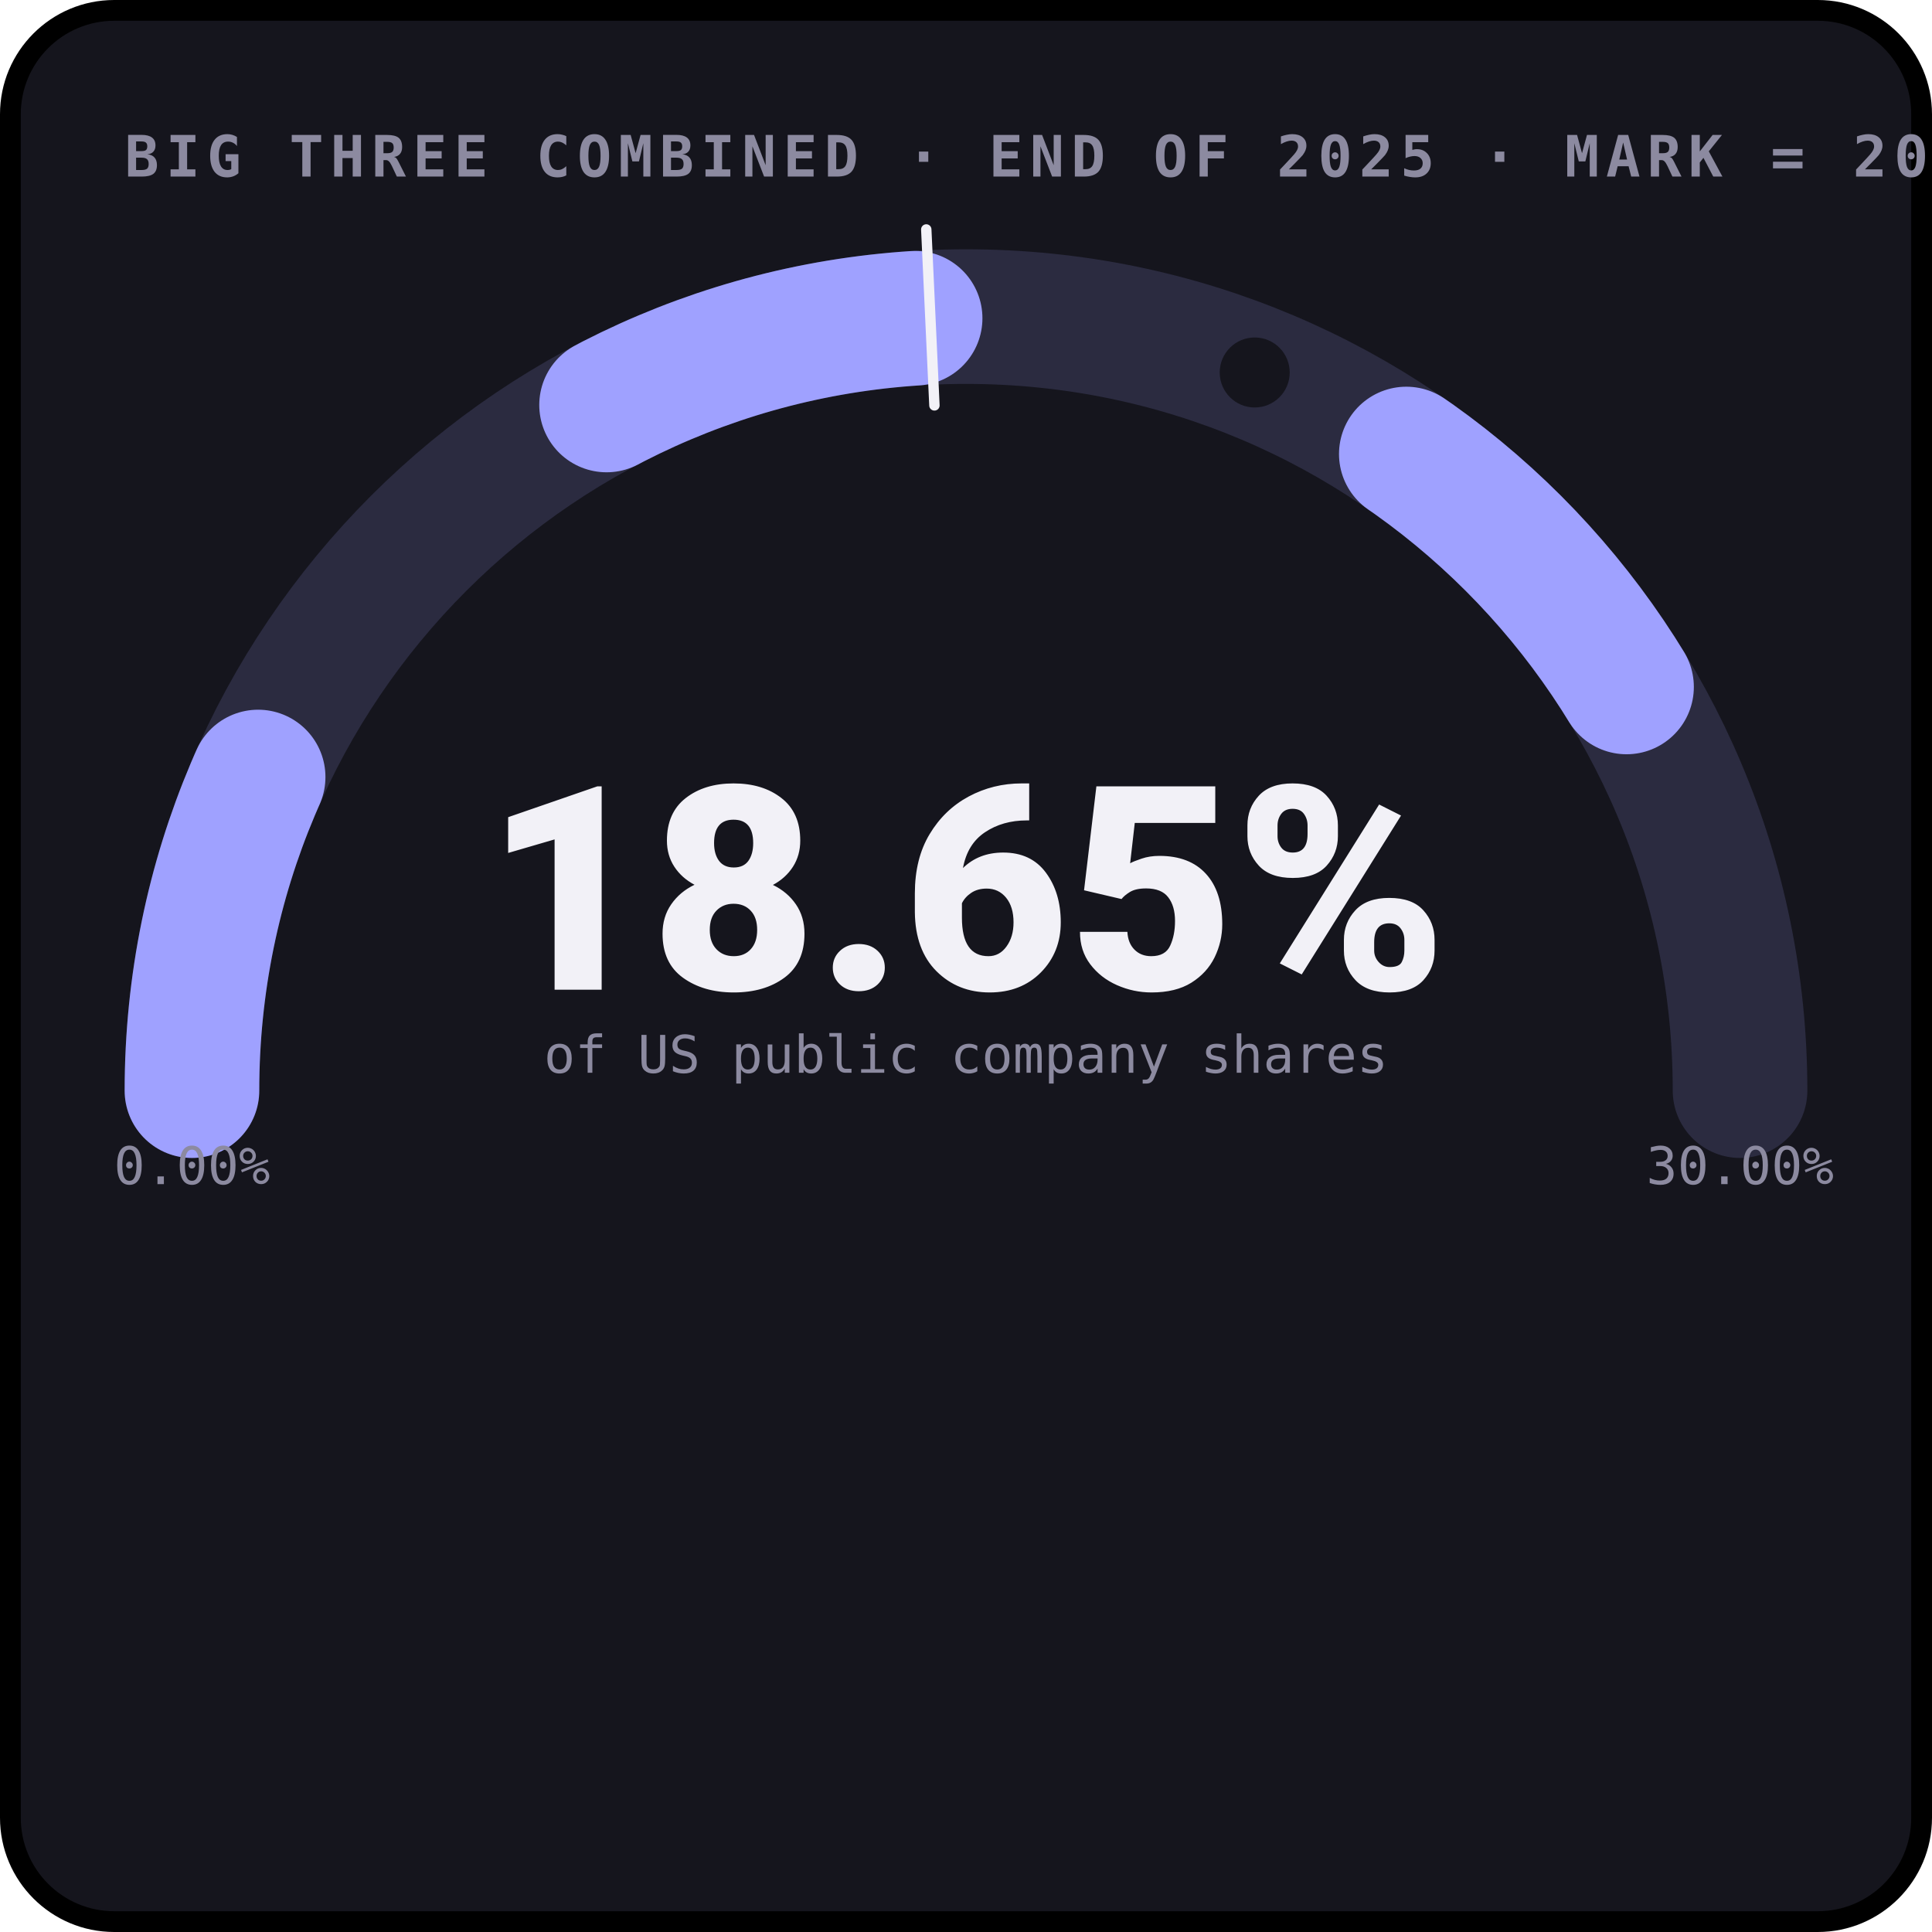
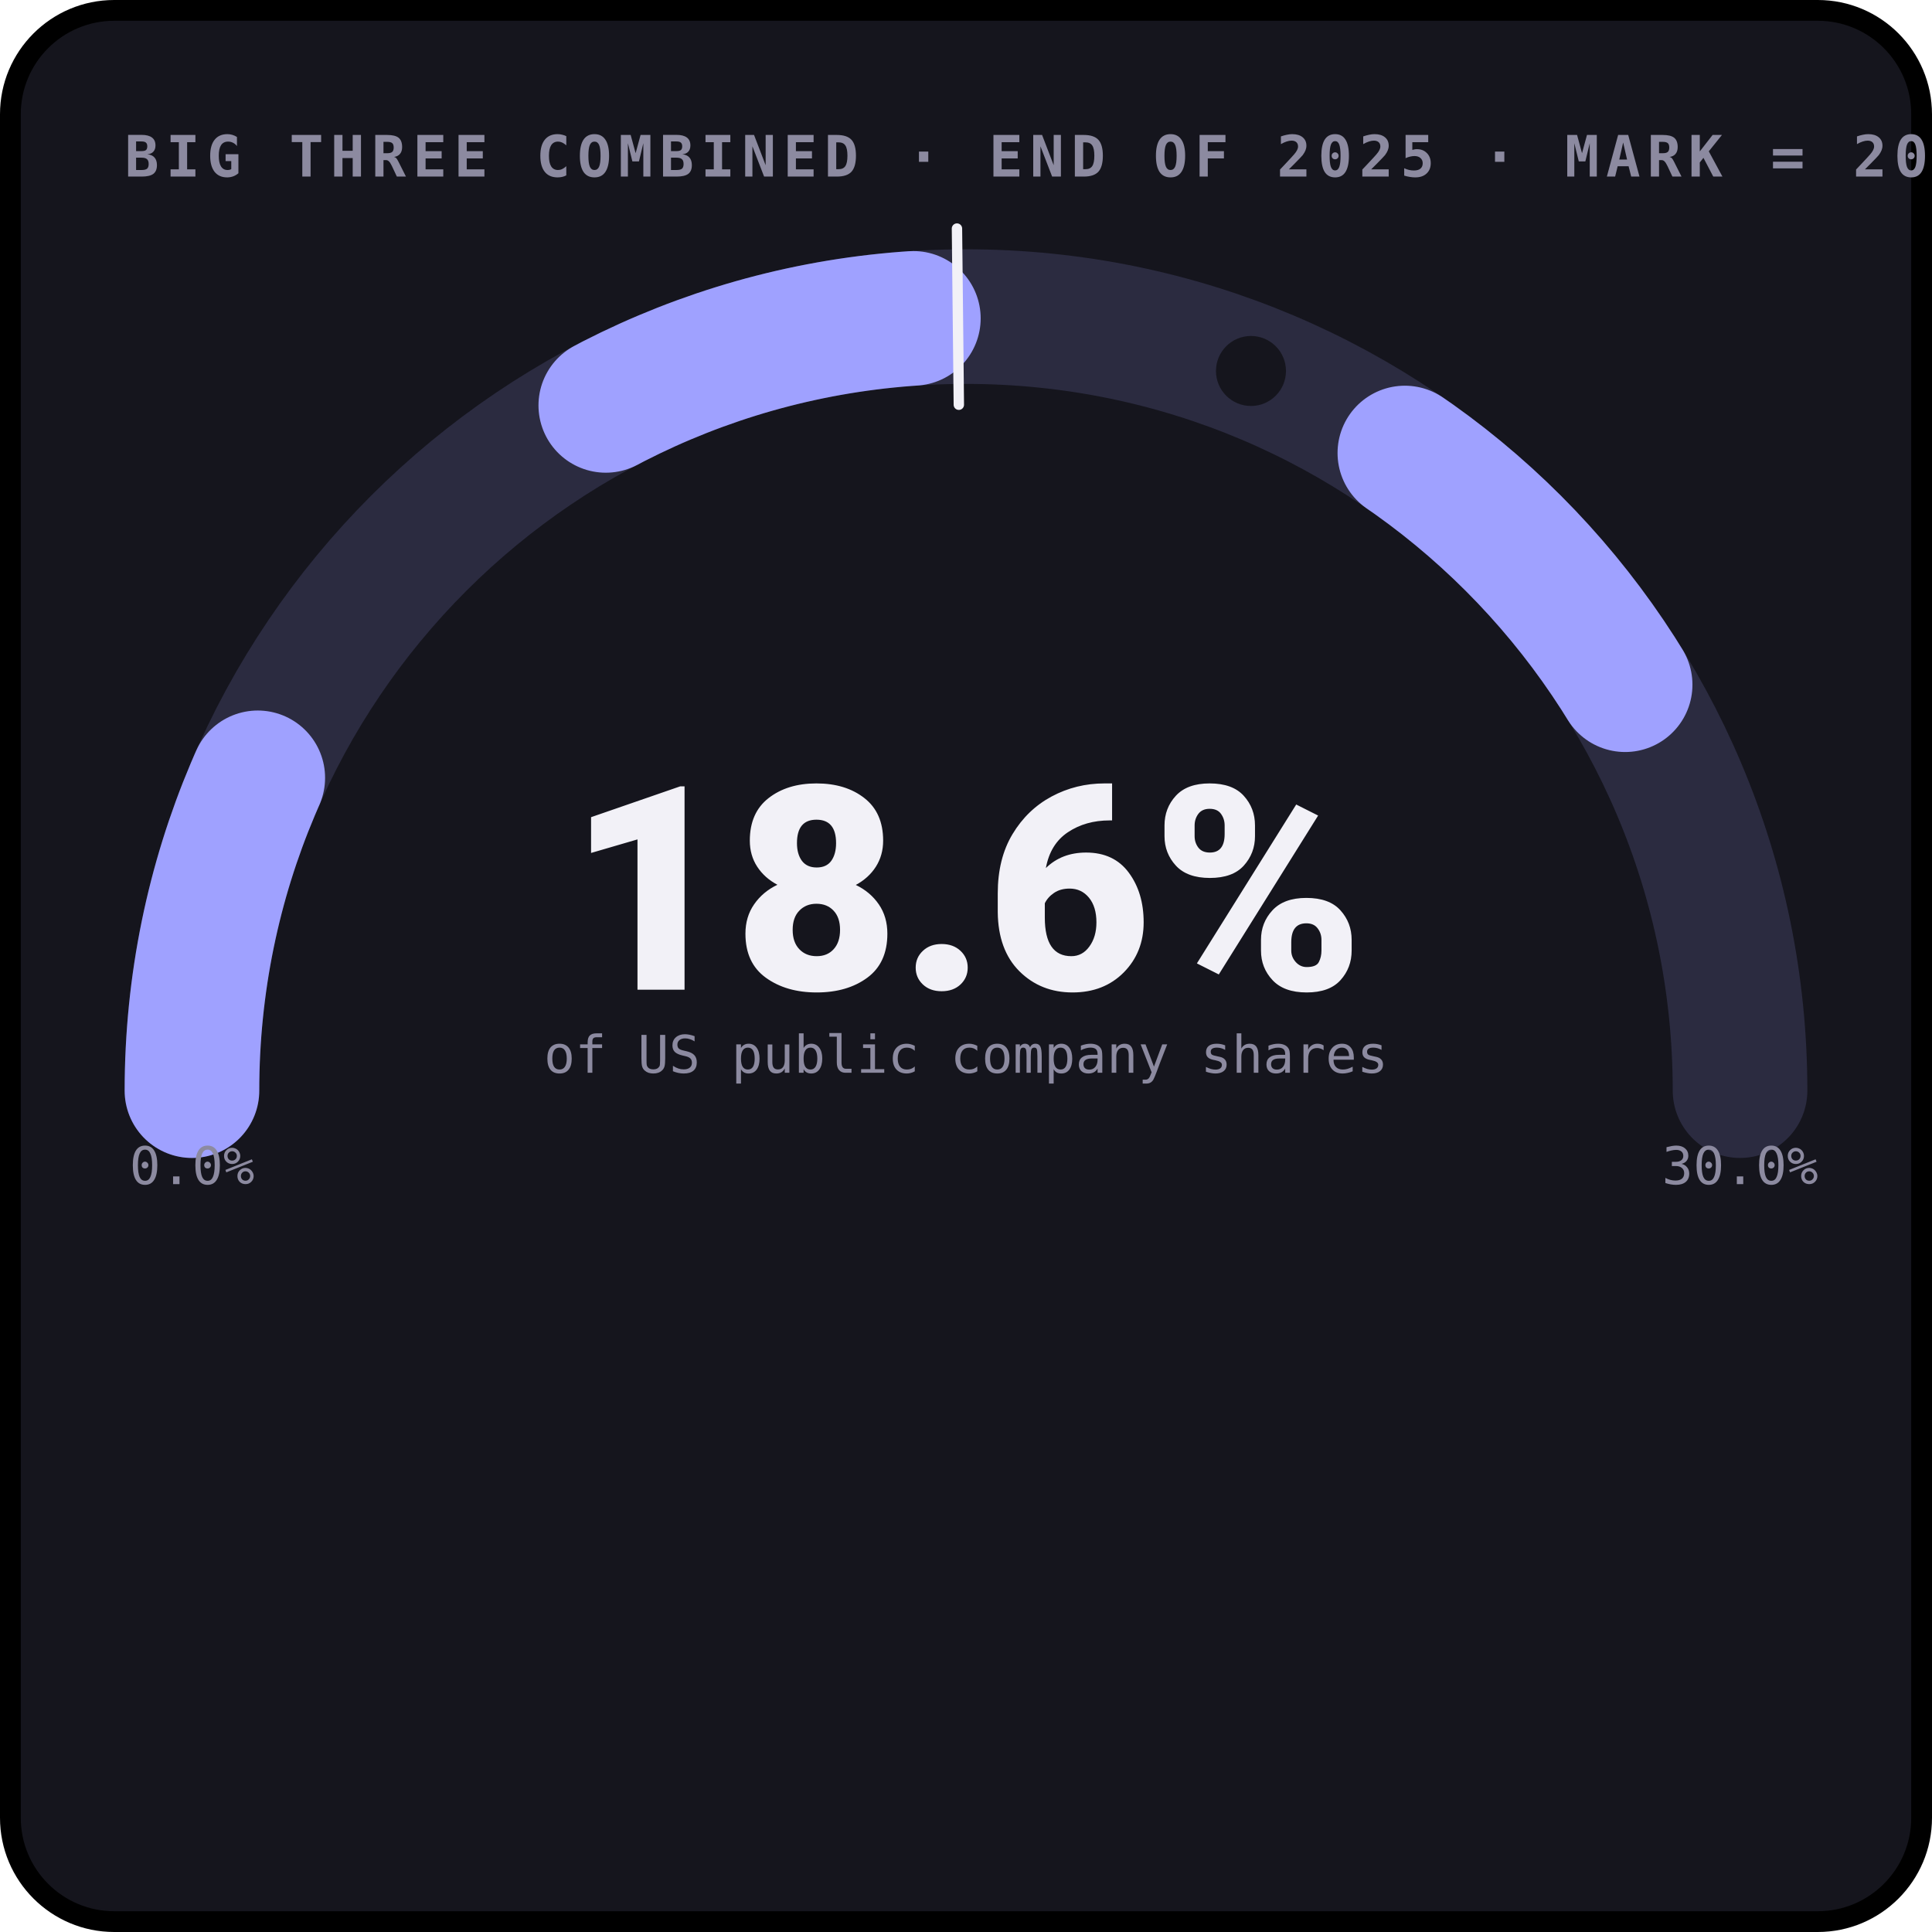
- <svg xmlns="http://www.w3.org/2000/svg" viewBox="0 0 372 372" width="372" height="372" role="img" aria-label="Big Three combined · end of 2025 · mark = 2015: 18.65% on a scale of 0.00% to 30.00%">
+ <svg xmlns="http://www.w3.org/2000/svg" viewBox="0 0 372 372" width="372" height="372" role="img" aria-label="Big Three combined · end of 2025 · mark = 2015: 18.6% on a scale of 0.0% to 30.0%">
  <rect width="372" height="372" rx="22" fill="#000000" />
  <rect x="4" y="4" width="364" height="364" rx="18" fill="#15151d" />
  <text x="24" y="34" fill="#8c8aa0" font-family="ui-monospace,SFMono-Regular,Menlo,Consolas,monospace" font-size="11" font-weight="600" letter-spacing="1.3">BIG THREE COMBINED · END OF 2025 · MARK = 2015</text>
  <path d="M36.96,210A149.04,149.04 0 0 1 335.04,210" fill="none" stroke="#9FA1FF" stroke-opacity=".16" stroke-width="25.92" stroke-linecap="round" />
-   <path d="M36.96,210A149.04,149.04 0 0 1 335.04,210" fill="none" stroke="#9FA1FF" stroke-width="25.92" stroke-linecap="round" pathLength="100" style="stroke-dasharray:62.17 100" />
-   <circle cx="241.59" cy="71.72" r="6.74" fill="#15151d" />
-   <line x1="178.35" y1="44.18" x2="179.92" y2="78.06" stroke="#f2f1f7" stroke-width="2" stroke-linecap="round" />
-   <text x="186" y="190.56" text-anchor="middle" fill="#f2f1f7" font-family="ui-sans-serif,system-ui,-apple-system,'Segoe UI',Roboto,Helvetica,Arial,sans-serif" font-size="55.08" font-weight="800">18.65%</text>
+   <path d="M36.96,210A149.04,149.04 0 0 1 335.04,210" fill="none" stroke="#9FA1FF" stroke-width="25.92" stroke-linecap="round" pathLength="100" style="stroke-dasharray:62 100" />
+   <circle cx="240.87" cy="71.43" r="6.74" fill="#15151d" />
+   <line x1="184.26" y1="44.01" x2="184.62" y2="77.93" stroke="#f2f1f7" stroke-width="2" stroke-linecap="round" />
+   <text x="186" y="190.56" text-anchor="middle" fill="#f2f1f7" font-family="ui-sans-serif,system-ui,-apple-system,'Segoe UI',Roboto,Helvetica,Arial,sans-serif" font-size="55.08" font-weight="800">18.6%</text>
  <text x="186" y="206.56" fill="#8c8aa0" font-family="ui-monospace,SFMono-Regular,Menlo,Consolas,monospace" font-size="10" text-anchor="middle">of US public company shares</text>
-   <text x="36.96" y="228" fill="#8c8aa0" font-family="ui-monospace,SFMono-Regular,Menlo,Consolas,monospace" font-size="10" text-anchor="middle">0.00%</text>
-   <text x="335.04" y="228" fill="#8c8aa0" font-family="ui-monospace,SFMono-Regular,Menlo,Consolas,monospace" font-size="10" text-anchor="middle">30.00%</text>
+   <text x="36.96" y="228" fill="#8c8aa0" font-family="ui-monospace,SFMono-Regular,Menlo,Consolas,monospace" font-size="10" text-anchor="middle">0.0%</text>
+   <text x="335.04" y="228" fill="#8c8aa0" font-family="ui-monospace,SFMono-Regular,Menlo,Consolas,monospace" font-size="10" text-anchor="middle">30.0%</text>
</svg>
